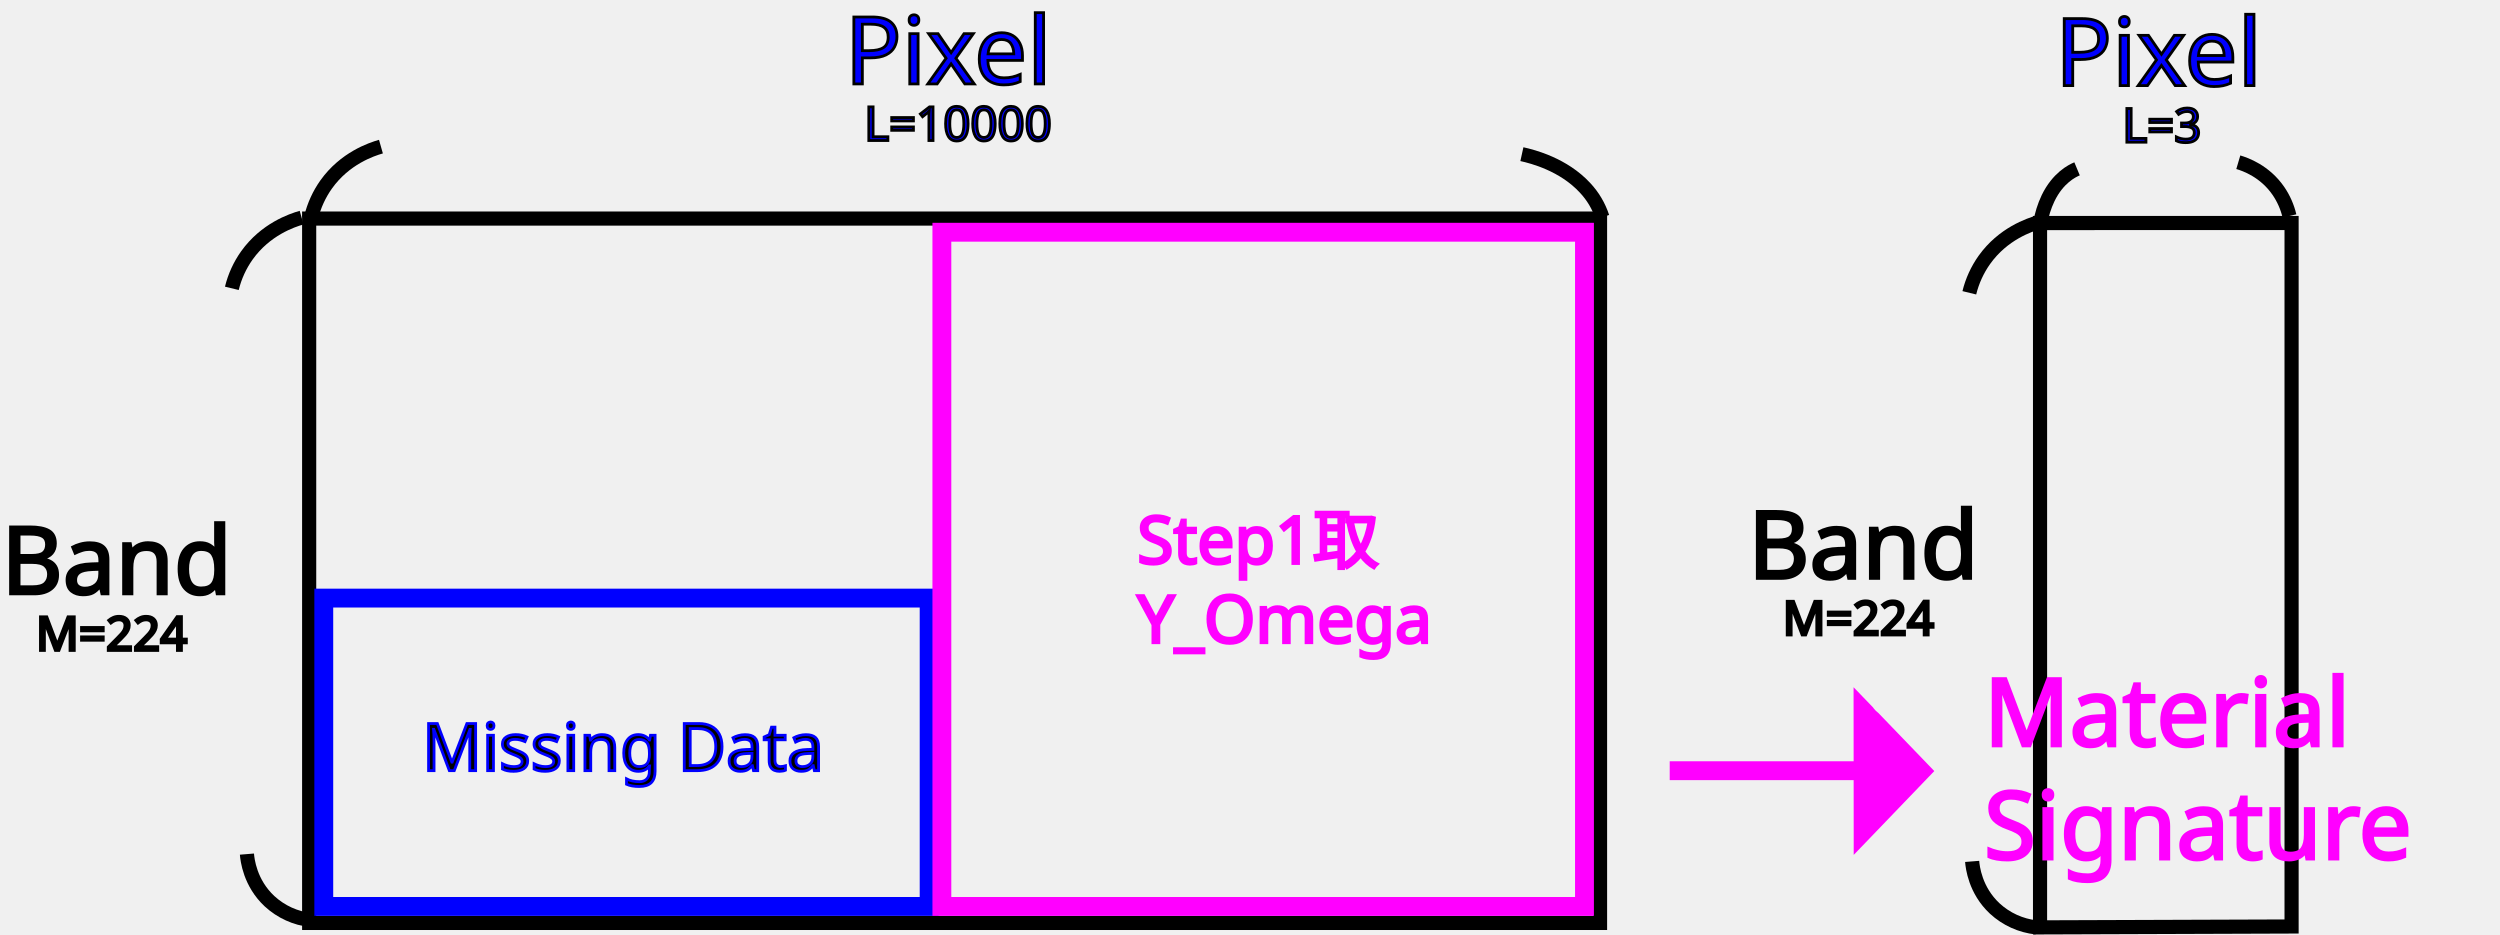
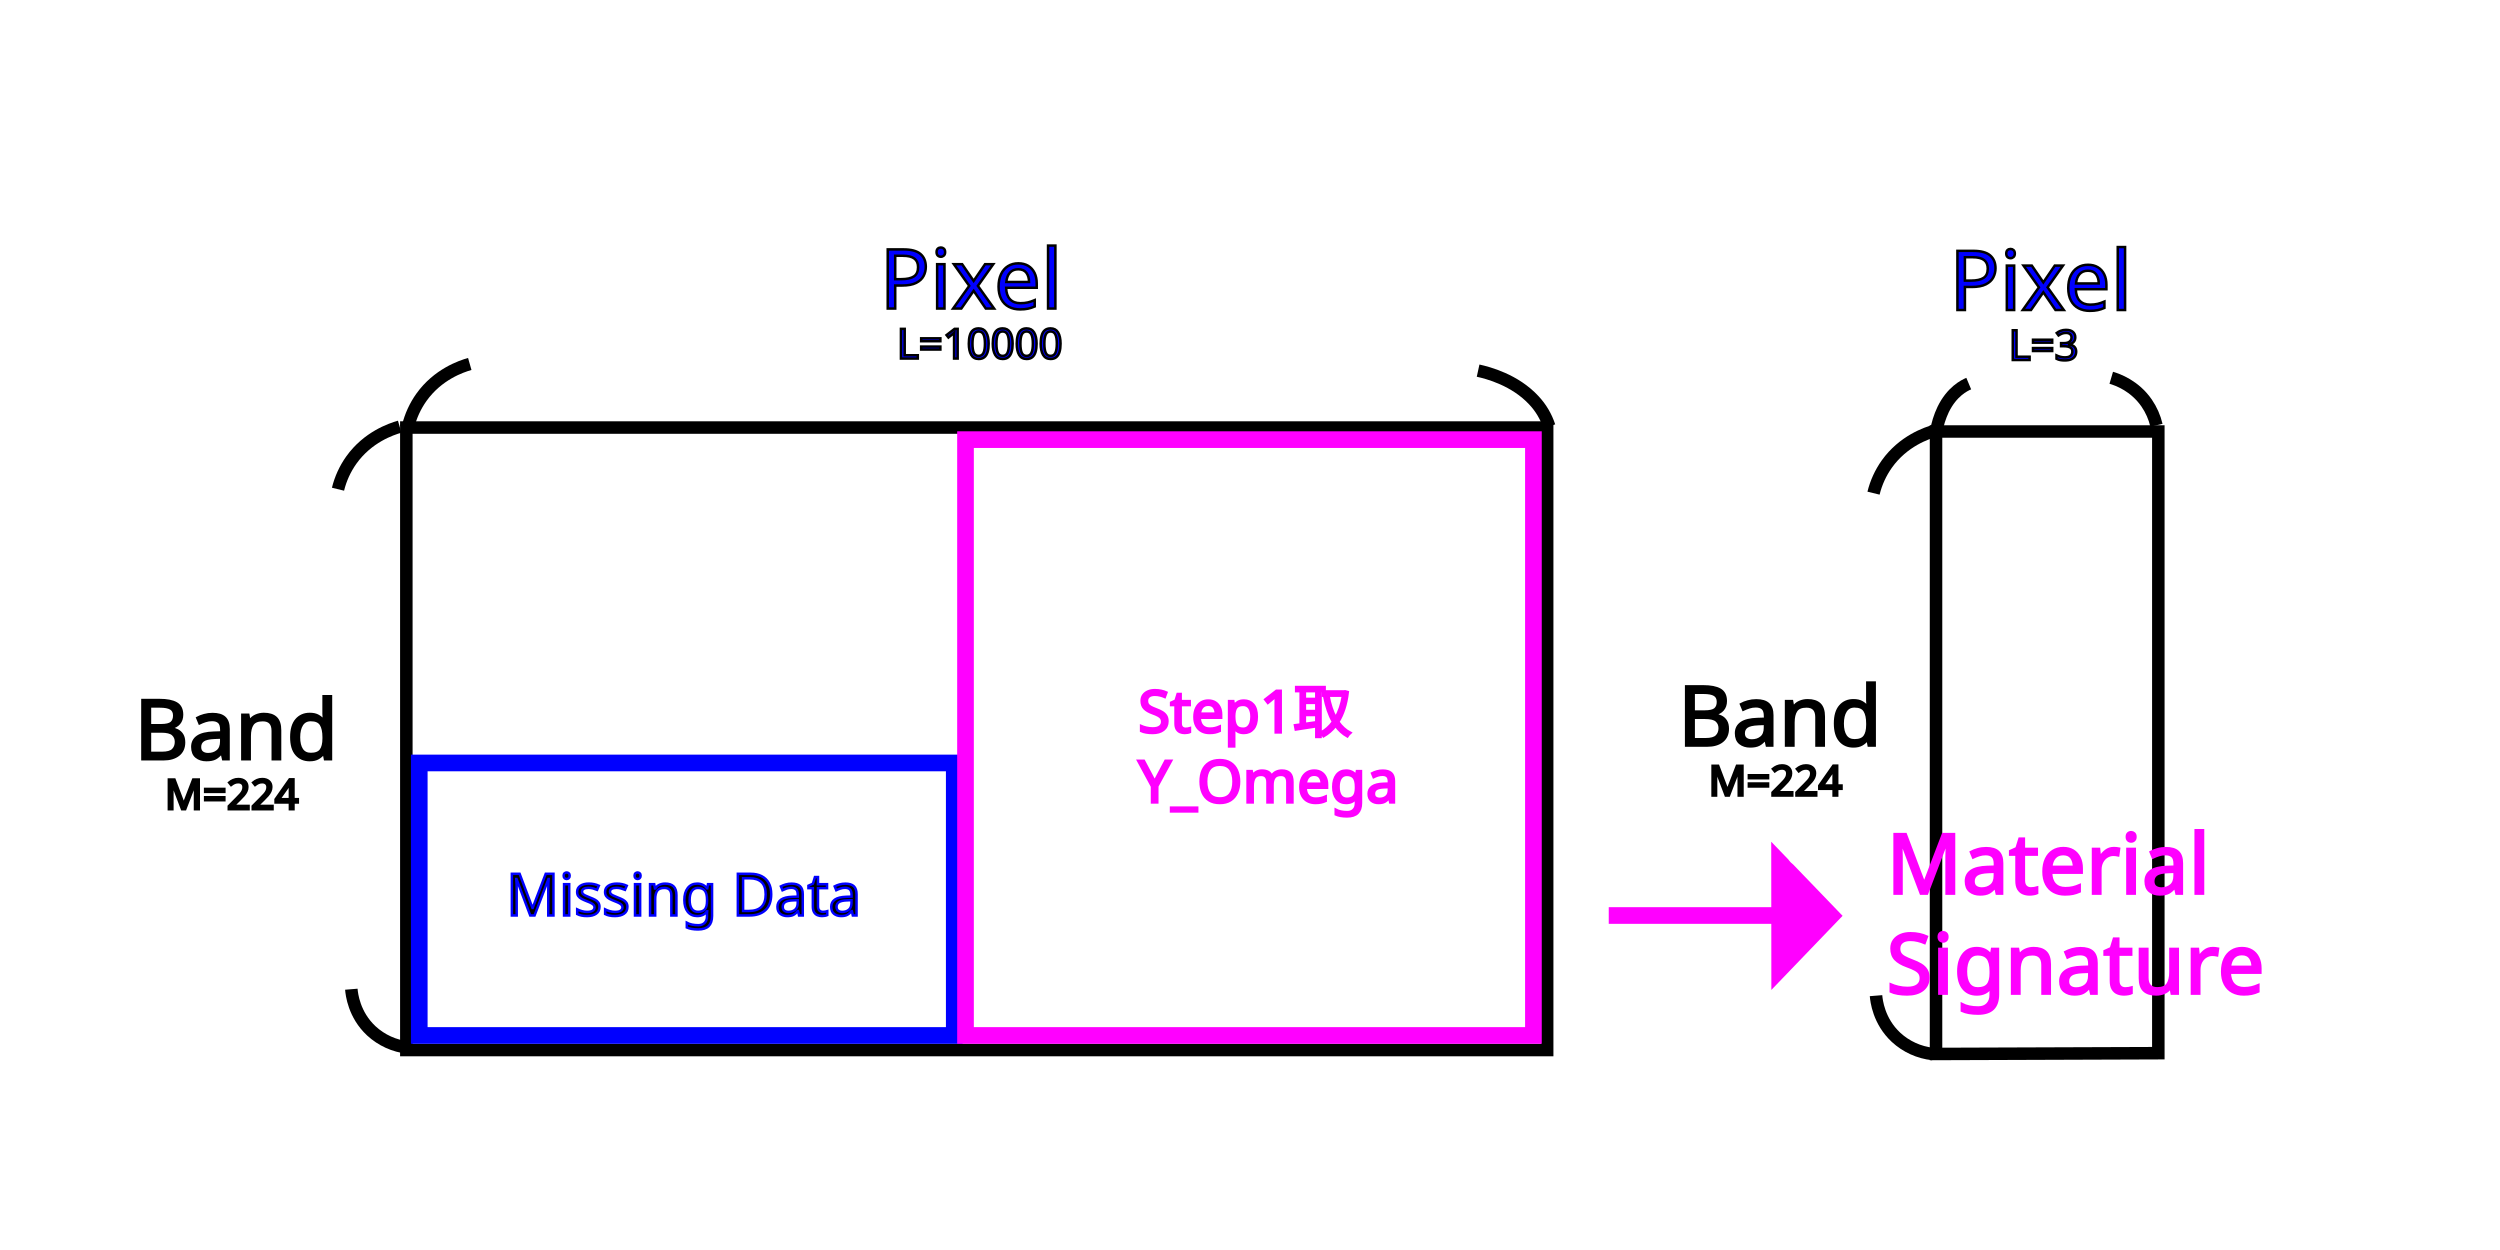
- <svg xmlns="http://www.w3.org/2000/svg" id="圖層_1" data-name="圖層 1" viewBox="0 0 2651.299 991.026">
+ <svg xmlns="http://www.w3.org/2000/svg" viewBox="0 0 3000 1500">
  <defs>
-     <style>.cls-1,.cls-10,.cls-4,.cls-6,.cls-8{fill:none;}.cls-1,.cls-2,.cls-4,.cls-5{stroke:#000;}.cls-1,.cls-10,.cls-12,.cls-13,.cls-2,.cls-4,.cls-5,.cls-6,.cls-7,.cls-8,.cls-9{stroke-miterlimit:10;}.cls-1{stroke-width:15px;}.cls-2,.cls-5{font-size:99.465px;}.cls-12,.cls-2,.cls-5,.cls-7,.cls-9{stroke-width:3px;font-family:AdobeMingStd-Light-B5pc-H, Adobe Ming Std;}.cls-3{font-size:50px;}.cls-11,.cls-5{fill:blue;}.cls-6,.cls-7{stroke:blue;}.cls-10,.cls-13,.cls-6,.cls-8{stroke-width:20px;}.cls-7,.cls-9{font-size:70px;}.cls-12,.cls-13,.cls-8,.cls-9{stroke:#f0f;}.cls-12,.cls-13,.cls-9{fill:#f0f;}.cls-10{stroke:#f7931e;}.cls-12{font-size:100px;}</style>
+     <style>.cls-1{fill:#fff;}.cls-11,.cls-2,.cls-5,.cls-7,.cls-9{fill:none;}.cls-2,.cls-3,.cls-5,.cls-6{stroke:#000;}.cls-10,.cls-11,.cls-13,.cls-14,.cls-2,.cls-3,.cls-5,.cls-6,.cls-7,.cls-8,.cls-9{stroke-miterlimit:10;}.cls-2{stroke-width:15px;}.cls-3,.cls-6{font-size:99.465px;}.cls-10,.cls-13,.cls-3,.cls-6,.cls-8{stroke-width:3px;font-family:AdobeMingStd-Light-B5pc-H, Adobe Ming Std;}.cls-4{font-size:50px;}.cls-12,.cls-6{fill:blue;}.cls-7,.cls-8{stroke:blue;}.cls-11,.cls-14,.cls-7,.cls-9{stroke-width:20px;}.cls-10,.cls-8{font-size:70px;}.cls-10,.cls-13,.cls-14,.cls-9{stroke:#f0f;}.cls-10,.cls-13,.cls-14{fill:#f0f;}.cls-11{stroke:#f7931e;}.cls-13{font-size:100px;}</style>
  </defs>
-   <path d="M1849.105,520.554v732h-1354v-732h1354m15-15h-1384v762h1384v-762Z" transform="translate(-159.7295 -281.2642)" />
-   <path class="cls-1" d="M464.605,625.054" transform="translate(-159.7295 -281.2642)" />
-   <path class="cls-1" d="M405.605,587.054a102.28,102.28,0,0,1,16-35c19.717-27.604,47.742-37.082,58-40" transform="translate(-159.7295 -281.2642)" />
-   <path class="cls-1" d="M421.605,1187.054c.48,5.933,3.152,30.562,24,50a77.23,77.23,0,0,0,44,20" transform="translate(-159.7295 -281.2642)" />
-   <text x="-159.729" y="-281.264" />
-   <text class="cls-2" transform="translate(1.50012 629.8192) scale(1.00538 1)">Band<tspan class="cls-3">
-       <tspan x="36.346" y="60">M=224</tspan>
-     </tspan>
-   </text>
-   <path d="M481.772,511.721a1.501,1.501,0,0,0,0-3,1.501,1.501,0,0,0,0,3Z" transform="translate(-159.7295 -281.2642)" />
-   <path class="cls-4" d="M481.772,510.221" transform="translate(-159.7295 -281.2642)" />
-   <path class="cls-1" d="M489.72,511.763a102.28,102.28,0,0,1,16-35c19.717-27.604,47.742-37.082,58-40" transform="translate(-159.7295 -281.2642)" />
-   <path class="cls-1" d="M1856.605,506.054" transform="translate(-159.7295 -281.2642)" />
-   <path class="cls-1" d="M1759.605,450.054" transform="translate(-159.7295 -281.2642)" />
-   <path class="cls-1" d="M1859.105,511.554a82.811,82.811,0,0,0-18.462-31.169c-22.751-24.583-55.088-33.024-66.923-35.622" transform="translate(-159.7295 -281.2642)" />
-   <text class="cls-5" transform="translate(895.8402 89.02994) scale(1.00538 1)">Pixel<tspan class="cls-3">
-       <tspan x="20.573" y="60">L=10000</tspan>
-     </tspan>
-   </text>
-   <text x="-159.729" y="-281.264" />
-   <rect class="cls-6" x="343.376" y="634.29" width="642" height="327" />
-   <text class="cls-7" transform="translate(447.7091 817.2899)">Missing Data</text>
-   <rect class="cls-8" x="998.876" y="246.29" width="681.5" height="715" />
-   <text class="cls-9" x="-159.729" y="-281.264">
-     <tspan x="1206.043" y="597.623">Step1取</tspan>
-     <tspan x="1206.043" y="681.623">Y_Omega</tspan>
-   </text>
-   <text x="-159.729" y="-281.264" />
-   <path class="cls-10" d="M503.105,896.554" transform="translate(-159.7295 -281.2642)" />
-   <path class="cls-10" d="M505.105,529.754" transform="translate(-159.7295 -281.2642)" />
-   <path class="cls-10" d="M1724.105,558.554" transform="translate(-159.7295 -281.2642)" />
-   <path class="cls-10" d="M1722.105,925.354" transform="translate(-159.7295 -281.2642)" />
-   <text x="-159.729" y="-281.264" />
-   <path d="M2582.493,525.283v731.061l-251.759.894V525.291c86.795,0,173.156-0,251.759-.008m15-15.001c-87.01.009-184.384.009-281.759.009v762l281.759-1V510.281Z" transform="translate(-159.7295 -281.2642)" />
-   <path class="cls-1" d="M2218.234,621.791" transform="translate(-159.7295 -281.2642)" />
-   <path class="cls-1" d="M2248.234,591.791a102.28,102.28,0,0,1,16-35c19.717-27.604,47.742-37.082,58-40" transform="translate(-159.7295 -281.2642)" />
-   <path class="cls-1" d="M2251.234,1194.791c.48,5.933,3.152,30.562,24,50a77.23,77.23,0,0,0,44,20" transform="translate(-159.7295 -281.2642)" />
-   <text x="-159.729" y="-281.264" />
-   <text class="cls-2" transform="translate(1853.964 613.4) scale(1.00538 1)">Band<tspan class="cls-3">
-       <tspan x="36.346" y="60">M=224</tspan>
-     </tspan>
-   </text>
-   <path class="cls-1" d="M2323.349,518.499a100.67,100.67,0,0,1,8.464-27.15c10.43-21.413,25.254-28.765,30.68-31.028" transform="translate(-159.7295 -281.2642)" />
-   <path class="cls-1" d="M2587.734,510.291a79.092,79.092,0,0,0-11.728-26.586c-14.453-20.968-34.995-28.167-42.513-30.383" transform="translate(-159.7295 -281.2642)" />
-   <text class="cls-5" transform="translate(2179.469 90.76645) scale(1.00538 1)">Pixel<tspan class="cls-3">
-       <tspan x="70.873" y="60">L=3</tspan>
-     </tspan>
-   </text>
-   <text x="-159.729" y="-281.264" />
-   <path class="cls-8" d="M2868.234,1228.291" transform="translate(-159.7295 -281.2642)" />
-   <path class="cls-11" d="M2576.225,980.822" transform="translate(-159.7295 -281.2642)" />
-   <path class="cls-11" d="M2322.993,980.822" transform="translate(-159.7295 -281.2642)" />
-   <text class="cls-12" x="-159.729" y="-281.264">
-     <tspan x="2104.097" y="791.058">Material</tspan>
-     <tspan x="2104.097" y="911.058">Signature</tspan>
-   </text>
-   <polyline class="cls-13" points="1770.763 817.343 1964.935 817.343 1991.985 817.343" />
-   <path class="cls-13" d="M2145.247,1045.012a35.74,35.74,0,0,1-6.329-6.374c-.186-.251-.359-.505-.538-.758l-2.887-2.998.113,128.225,61.622-64.113Z" transform="translate(-159.7295 -281.2642)" />
+   <g id="圖層_2" data-name="圖層 2">
+     <rect class="cls-1" width="3000" height="1500" />
+   </g>
+   <g id="圖層_1" data-name="圖層 1">
+     <path d="M1849.105,520.554v732h-1354v-732h1354m15-15h-1384v762h1384v-762Z" />
+     <path class="cls-2" d="M464.605,625.054" />
+     <path class="cls-2" d="M405.605,587.054a102.28,102.28,0,0,1,16-35c19.717-27.604,47.742-37.082,58-40" />
+     <path class="cls-2" d="M421.605,1187.054c.48,5.933,3.152,30.562,24,50a77.23,77.23,0,0,0,44,20" />
+     <text />
+     <text class="cls-3" transform="translate(161.2296 911.0834) scale(1.00538 1)">Band<tspan class="cls-4">
+         <tspan x="36.346" y="60">M=224</tspan>
+       </tspan>
+     </text>
+     <path d="M481.772,511.721a1.501,1.501,0,0,0,0-3,1.501,1.501,0,0,0,0,3Z" />
+     <path class="cls-5" d="M481.772,510.221" />
+     <path class="cls-2" d="M489.72,511.763a102.28,102.28,0,0,1,16-35c19.717-27.604,47.742-37.082,58-40" />
+     <path class="cls-2" d="M1856.605,506.054" />
+     <path class="cls-2" d="M1759.605,450.054" />
+     <path class="cls-2" d="M1859.105,511.554a82.811,82.811,0,0,0-18.462-31.169c-22.751-24.583-55.088-33.024-66.923-35.622" />
+     <text class="cls-6" transform="translate(1055.57 370.2941) scale(1.00538 1)">Pixel<tspan class="cls-4">
+         <tspan x="20.573" y="60">L=10000</tspan>
+       </tspan>
+     </text>
+     <text />
+     <rect class="cls-7" x="503.105" y="915.554" width="642" height="327" />
+     <text class="cls-8" transform="translate(607.4386 1098.554)">Missing Data</text>
+     <rect class="cls-9" x="1158.605" y="527.554" width="681.5" height="715" />
+     <text class="cls-10">
+       <tspan x="1365.772" y="878.887">Step1取</tspan>
+       <tspan x="1365.772" y="962.887">Y_Omega</tspan>
+     </text>
+     <text />
+     <path class="cls-11" d="M503.105,896.554" />
+     <path class="cls-11" d="M505.105,529.754" />
+     <path class="cls-11" d="M1724.105,558.554" />
+     <path class="cls-11" d="M1722.105,925.354" />
+     <text />
+     <path d="M2582.493,525.283v731.061l-251.759.894V525.291c86.795,0,173.156-0,251.759-.008m15-15.001c-87.01.009-184.384.009-281.759.009v762l281.759-1V510.281Z" />
+     <path class="cls-2" d="M2218.234,621.791" />
+     <path class="cls-2" d="M2248.234,591.791a102.28,102.28,0,0,1,16-35c19.717-27.604,47.742-37.082,58-40" />
+     <path class="cls-2" d="M2251.234,1194.791c.48,5.933,3.152,30.562,24,50a77.23,77.23,0,0,0,44,20" />
+     <text />
+     <text class="cls-3" transform="translate(2013.693 894.6642) scale(1.00538 1)">Band<tspan class="cls-4">
+         <tspan x="36.346" y="60">M=224</tspan>
+       </tspan>
+     </text>
+     <path class="cls-2" d="M2323.349,518.499a100.67,100.67,0,0,1,8.464-27.15c10.43-21.413,25.254-28.765,30.68-31.028" />
+     <path class="cls-2" d="M2587.734,510.291a79.092,79.092,0,0,0-11.728-26.586c-14.453-20.968-34.995-28.167-42.513-30.383" />
+     <text class="cls-6" transform="translate(2339.199 372.0306) scale(1.00538 1)">Pixel<tspan class="cls-4">
+         <tspan x="70.873" y="60">L=3</tspan>
+       </tspan>
+     </text>
+     <text />
+     <path class="cls-9" d="M2868.234,1228.291" />
+     <path class="cls-12" d="M2576.225,980.822" />
+     <path class="cls-12" d="M2322.993,980.822" />
+     <text class="cls-13">
+       <tspan x="2263.826" y="1072.322">Material</tspan>
+       <tspan x="2263.826" y="1192.322">Signature</tspan>
+     </text>
+     <polyline class="cls-14" points="1930.493 1098.607 2124.664 1098.607 2151.715 1098.607" />
+     <path class="cls-14" d="M2145.247,1045.012a35.74,35.74,0,0,1-6.329-6.374c-.186-.251-.359-.505-.538-.758l-2.887-2.998.113,128.225,61.622-64.113Z" />
+   </g>
</svg>
